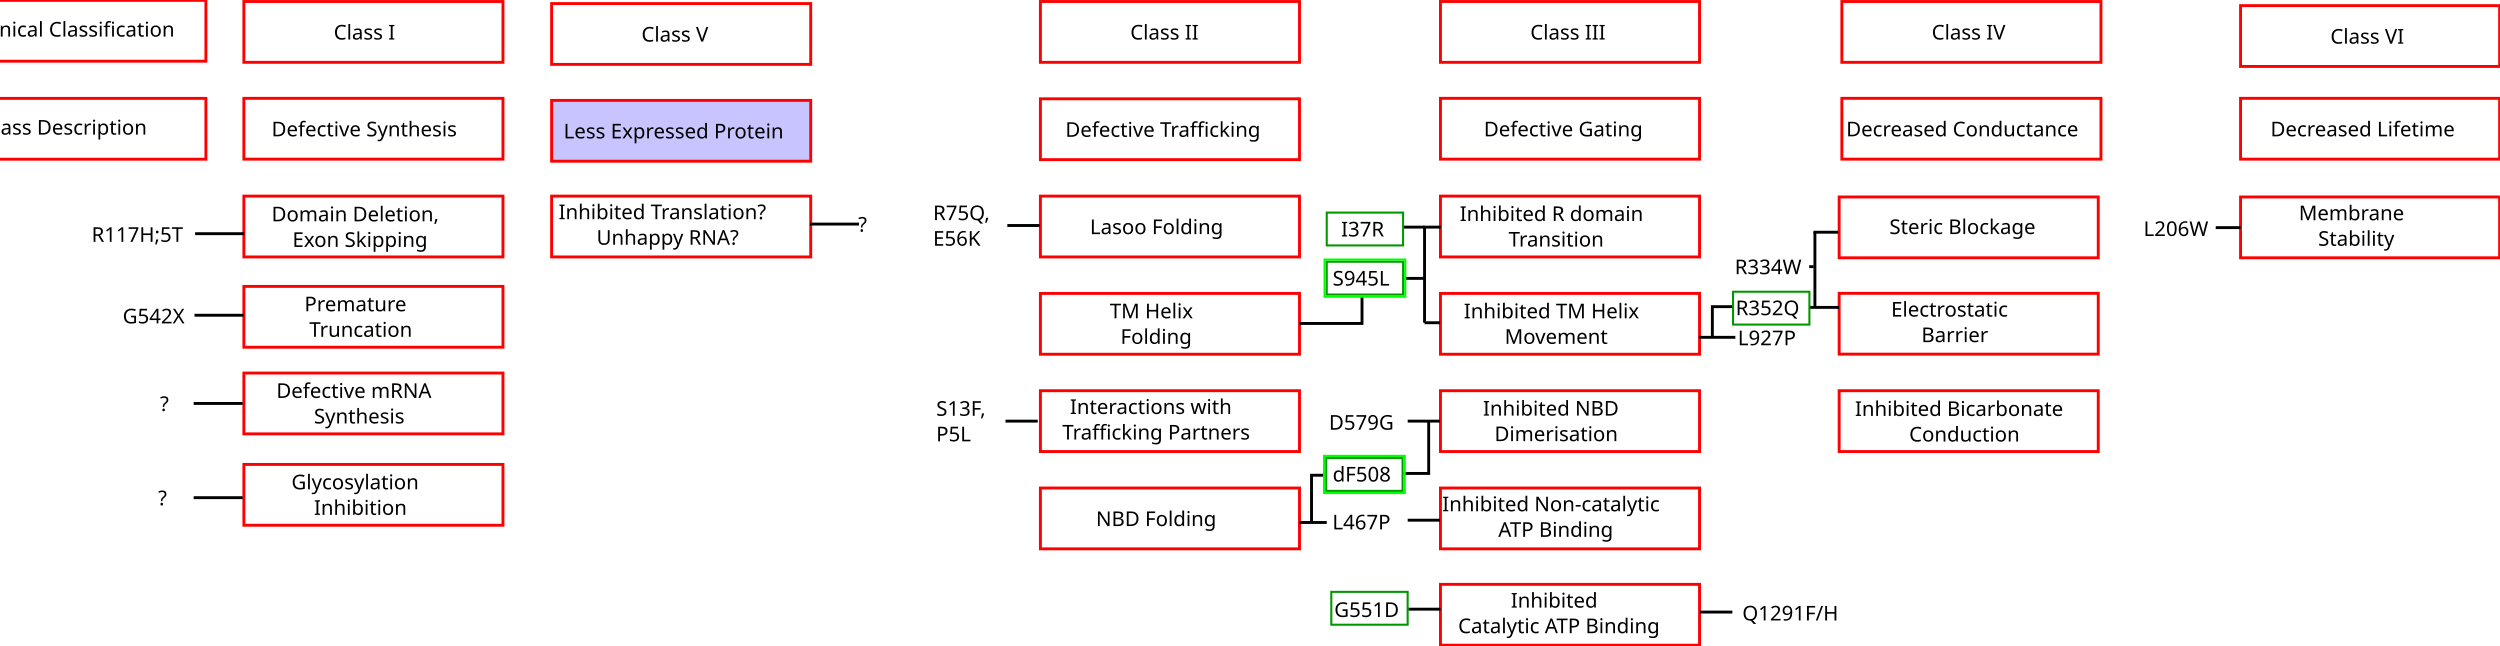
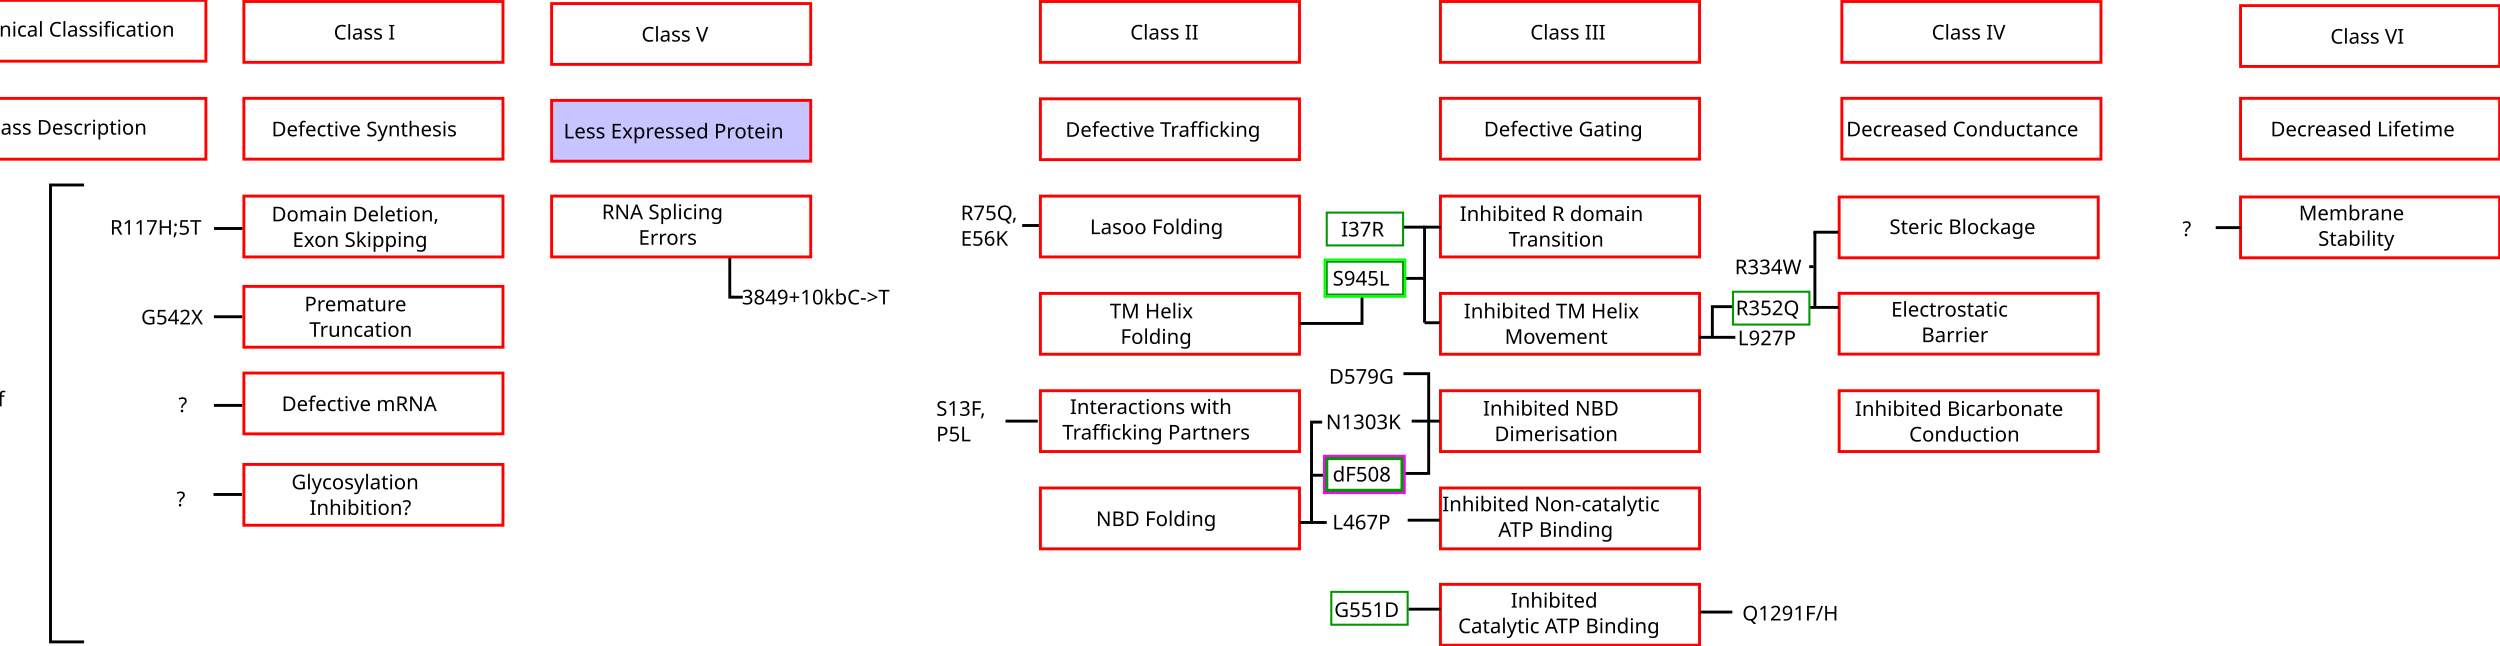
<svg xmlns="http://www.w3.org/2000/svg" width="1294.662mm" height="334.302mm" viewBox="0 0 1294.662 334.302" version="1.1" id="svg8">
  <defs id="defs2" />
  <g id="layer1" transform="translate(-29.07004,-30.84375)">
    <rect style="fill:none;fill-opacity:1;stroke:#ff0000;stroke-width:1.5;stroke-miterlimit:4;stroke-dasharray:none;stroke-opacity:1" id="rect815" width="140.304" height="31.499" x="-4.61" y="31.03" ry="0" />
    <text xml:space="preserve" style="font-style:normal;font-weight:normal;font-size:10.583px;line-height:1.25;font-family:sans-serif;letter-spacing:0px;word-spacing:0px;fill:#000000;fill-opacity:1;stroke:none;stroke-width:0.265" x="3.024" y="49.804" id="text819">
      <tspan id="tspan817" x="3.024" y="49.804" style="stroke-width:0.265">Canonical Classification</tspan>
    </text>
    <g id="g934" transform="translate(123.679,-0.8018088)" />
    <rect style="fill:none;fill-opacity:1;stroke:#ff0000;stroke-width:1.5;stroke-miterlimit:4;stroke-dasharray:none;stroke-opacity:1" id="rect815-3-5-2-0-7" width="134.175" height="31.499" x="314.733" y="32.69" ry="0" />
    <text xml:space="preserve" style="font-style:normal;font-weight:normal;font-size:10.583px;line-height:1.25;font-family:sans-serif;letter-spacing:0px;word-spacing:0px;fill:#000000;fill-opacity:1;stroke:none;stroke-width:0.265" x="361.258" y="52.385" id="text819-6-3-7-6-5">
      <tspan id="tspan817-7-5-0-2-9" x="361.258" y="52.385" style="stroke-width:0.265">Class V</tspan>
    </text>
    <rect style="fill:none;fill-opacity:1;stroke:#ff0000;stroke-width:1.5;stroke-miterlimit:4;stroke-dasharray:none;stroke-opacity:1" id="rect815-3-5-2-0-61" width="134.175" height="31.499" x="155.363" y="31.621" ry="0" />
    <text xml:space="preserve" style="font-style:normal;font-weight:normal;font-size:10.583px;line-height:1.25;font-family:sans-serif;letter-spacing:0px;word-spacing:0px;fill:#000000;fill-opacity:1;stroke:none;stroke-width:0.265" x="201.889" y="51.316" id="text819-6-3-7-6-29">
      <tspan id="tspan817-7-5-0-2-3" x="201.889" y="51.316" style="stroke-width:0.265">Class I</tspan>
    </text>
    <rect style="fill:none;fill-opacity:1;stroke:#ff0000;stroke-width:1.5;stroke-miterlimit:4;stroke-dasharray:none;stroke-opacity:1" id="rect815-3-5-2-0-9-9-8-0-9-5" width="134.175" height="31.499" x="155.363" y="132.4" ry="0" />
    <text xml:space="preserve" style="font-style:normal;font-weight:normal;font-size:10.583px;line-height:1.25;font-family:sans-serif;text-align:center;letter-spacing:0px;word-spacing:0px;text-anchor:middle;fill:#000000;fill-opacity:1;stroke:none;stroke-width:0.265" x="222.381" y="145.481" id="text819-6-3-7-6-2-4-4-3-3-2">
      <tspan x="224.063" y="145.481" style="text-align:center;text-anchor:middle;stroke-width:0.265" id="tspan1224">Domain Deletion, </tspan>
      <tspan x="222.381" y="158.71" style="text-align:center;text-anchor:middle;stroke-width:0.265" id="tspan1182">Exon Skipping</tspan>
    </text>
    <rect style="fill:none;fill-opacity:1;stroke:#ff0000;stroke-width:1.5;stroke-miterlimit:4;stroke-dasharray:none;stroke-opacity:1" id="rect815-3-5-2-0-9-9-8-0-9-5-4" width="134.175" height="31.499" x="155.363" y="179.156" ry="0" />
    <text xml:space="preserve" style="font-style:normal;font-weight:normal;font-size:10.583px;line-height:1.25;font-family:sans-serif;text-align:center;letter-spacing:0px;word-spacing:0px;text-anchor:middle;fill:#000000;fill-opacity:1;stroke:none;stroke-width:0.265" x="222.784" y="192.048" id="text819-6-3-7-6-2-4-4-3-3-2-4">
      <tspan x="222.784" y="192.048" style="text-align:center;text-anchor:middle;stroke-width:0.265" id="tspan1224-0">Premature</tspan>
      <tspan id="tspan1267" x="222.784" y="205.277" style="text-align:center;text-anchor:middle;stroke-width:0.265">Truncation</tspan>
    </text>
    <rect style="fill:none;fill-opacity:1;stroke:#ff0000;stroke-width:1.5;stroke-miterlimit:4;stroke-dasharray:none;stroke-opacity:1" id="rect815-3-5-2-0-9-9-8-0-9-5-4-1" width="134.175" height="31.499" x="155.362" y="224.026" ry="0" />
-     <text xml:space="preserve" style="font-style:normal;font-weight:normal;font-size:10.583px;line-height:1.25;font-family:sans-serif;text-align:center;letter-spacing:0px;word-spacing:0px;text-anchor:middle;fill:#000000;fill-opacity:1;stroke:none;stroke-width:0.265" x="221.974" y="236.917" id="text819-6-3-7-6-2-4-4-3-3-2-4-4">
-       <tspan x="221.974" y="236.917" style="text-align:center;text-anchor:middle;stroke-width:0.265" id="tspan1224-0-9">Defective mRNA</tspan>
-       <tspan id="tspan1267-2" x="221.974" y="250.146" style="text-align:center;text-anchor:middle;stroke-width:0.265">Synthesis</tspan>
+     <text xml:space="preserve" style="font-style:normal;font-weight:normal;font-size:10.583px;line-height:1.25;font-family:sans-serif;text-align:center;letter-spacing:0px;word-spacing:0px;text-anchor:middle;fill:#000000;fill-opacity:1;stroke:none;stroke-width:0.265" x="221.974" y="243.721" id="text819-6-3-7-6-2-4-4-3-3-2-4-4">
+       <tspan id="tspan1267-2" x="221.974" y="243.721" style="text-align:center;text-anchor:middle;stroke-width:0.265">Defective mRNA</tspan>
    </text>
    <rect style="fill:none;fill-opacity:1;stroke:#ff0000;stroke-width:1.5;stroke-miterlimit:4;stroke-dasharray:none;stroke-opacity:1" id="rect815-3-5-2-0" width="134.175" height="31.499" x="982.901" y="31.621" ry="0" />
    <text xml:space="preserve" style="font-style:normal;font-weight:normal;font-size:10.583px;line-height:1.25;font-family:sans-serif;letter-spacing:0px;word-spacing:0px;fill:#000000;fill-opacity:1;stroke:none;stroke-width:0.265" x="1029.426" y="51.316" id="text819-6-3-7-6">
      <tspan id="tspan817-7-5-0-2" x="1029.426" y="51.316" style="stroke-width:0.265">Class IV</tspan>
    </text>
    <rect style="fill:none;fill-opacity:1;stroke:#ff0000;stroke-width:1.5;stroke-miterlimit:4;stroke-dasharray:none;stroke-opacity:1" id="rect815-3-5-2-0-9-9-68" width="134.175" height="31.499" x="981.5" y="132.848" ry="0" />
    <text xml:space="preserve" style="font-style:normal;font-weight:normal;font-size:10.583px;line-height:1.25;font-family:sans-serif;letter-spacing:0px;word-spacing:0px;fill:#000000;fill-opacity:1;stroke:none;stroke-width:0.265" x="1007.517" y="152.052" id="text819-6-3-7-6-2-4-9">
      <tspan id="tspan817-7-5-0-2-0-7-2" x="1007.517" y="152.052" style="stroke-width:0.265">Steric Blockage</tspan>
    </text>
    <rect style="fill:none;fill-opacity:1;stroke:#ff0000;stroke-width:1.5;stroke-miterlimit:4;stroke-dasharray:none;stroke-opacity:1" id="rect815-3-5-2-0-9-9-86-4" width="134.175" height="31.499" x="981.502" y="182.737" ry="0" />
    <text xml:space="preserve" style="font-style:normal;font-weight:normal;font-size:10.583px;line-height:1.25;font-family:sans-serif;text-align:center;letter-spacing:0px;word-spacing:0px;text-anchor:middle;fill:#000000;fill-opacity:1;stroke:none;stroke-width:0.265" x="1048.293" y="194.792" id="text819-6-3-7-6-2-4-8-9">
      <tspan id="tspan1328-0" x="1048.293" y="194.792" style="text-align:center;text-anchor:middle;stroke-width:0.265">Electrostatic</tspan>
      <tspan x="1048.293" y="208.021" style="text-align:center;text-anchor:middle;stroke-width:0.265" id="tspan1415">Barrier</tspan>
    </text>
    <rect style="fill:none;fill-opacity:1;stroke:#ff0000;stroke-width:1.5;stroke-miterlimit:4;stroke-dasharray:none;stroke-opacity:1" id="rect815-3-5-2-0-87" width="134.175" height="31.499" x="982.901" y="81.762" ry="0" />
    <text xml:space="preserve" style="font-style:normal;font-weight:normal;font-size:10.583px;line-height:1.25;font-family:sans-serif;letter-spacing:0px;word-spacing:0px;fill:#000000;fill-opacity:1;stroke:none;stroke-width:0.265" x="985.155" y="101.457" id="text819-6-3-7-6-17">
      <tspan id="tspan817-7-5-0-2-2" x="985.155" y="101.457" style="stroke-width:0.265">Decreased Conductance</tspan>
    </text>
-     <path style="fill:none;stroke:#000000;stroke-width:1.5;stroke-linecap:butt;stroke-linejoin:miter;stroke-miterlimit:4;stroke-dasharray:none;stroke-opacity:1" d="M 155.195,194.096 H 129.805" id="path1260" />
    <rect style="fill:none;fill-opacity:1;stroke:#ff0000;stroke-width:1.5;stroke-miterlimit:4;stroke-dasharray:none;stroke-opacity:1" id="rect815-3-5-2-0-6" width="134.175" height="31.499" x="1189.371" y="33.759" ry="0" />
    <text xml:space="preserve" style="font-style:normal;font-weight:normal;font-size:10.583px;line-height:1.25;font-family:sans-serif;letter-spacing:0px;word-spacing:0px;fill:#000000;fill-opacity:1;stroke:none;stroke-width:0.265" x="1235.897" y="53.454" id="text819-6-3-7-6-1">
      <tspan id="tspan817-7-5-0-2-8" x="1235.897" y="53.454" style="stroke-width:0.265">Class VI</tspan>
    </text>
    <rect style="fill:none;fill-opacity:1;stroke:#ff0000;stroke-width:1.5;stroke-miterlimit:4;stroke-dasharray:none;stroke-opacity:1" id="rect815-3-5-2-0-6-2" width="134.175" height="31.499" x="1189.371" y="81.762" ry="0" />
    <text xml:space="preserve" style="font-style:normal;font-weight:normal;font-size:10.583px;line-height:1.25;font-family:sans-serif;letter-spacing:0px;word-spacing:0px;fill:#000000;fill-opacity:1;stroke:none;stroke-width:0.265" x="1204.878" y="101.457" id="text819-6-3-7-6-1-2">
      <tspan id="tspan817-7-5-0-2-8-6" x="1204.878" y="101.457" style="stroke-width:0.265">Decreased Lifetime</tspan>
    </text>
    <rect ry="0" y="132.848" x="1189.371" height="31.499" width="134.175" id="rect815-3-5-2-0-9-9-86-4-7" style="fill:none;fill-opacity:1;stroke:#ff0000;stroke-width:1.5;stroke-miterlimit:4;stroke-dasharray:none;stroke-opacity:1" />
    <text id="text819-6-3-7-6-2-4-8-9-3" y="144.903" x="1256.162" style="font-style:normal;font-weight:normal;font-size:10.583px;line-height:1.25;font-family:sans-serif;text-align:center;letter-spacing:0px;word-spacing:0px;text-anchor:middle;fill:#000000;fill-opacity:1;stroke:none;stroke-width:0.265" xml:space="preserve">
      <tspan id="tspan1415-5" style="text-align:center;text-anchor:middle;stroke-width:0.265" y="144.903" x="1257.844">Membrane </tspan>
      <tspan id="tspan1559" style="text-align:center;text-anchor:middle;stroke-width:0.265" y="158.132" x="1256.162">Stability</tspan>
    </text>
    <rect style="fill:none;fill-opacity:1;stroke:#ff0000;stroke-width:1.5;stroke-miterlimit:4;stroke-dasharray:none;stroke-opacity:1" id="rect815-3-5-2-0-9" width="134.175" height="31.499" x="775.029" y="31.621" ry="0" />
    <text xml:space="preserve" style="font-style:normal;font-weight:normal;font-size:10.583px;line-height:1.25;font-family:sans-serif;letter-spacing:0px;word-spacing:0px;fill:#000000;fill-opacity:1;stroke:none;stroke-width:0.265" x="821.554" y="51.316" id="text819-6-3-7-6-2">
      <tspan id="tspan817-7-5-0-2-0" x="821.554" y="51.316" style="stroke-width:0.265">Class III</tspan>
    </text>
    <rect style="fill:none;fill-opacity:1;stroke:#ff0000;stroke-width:1.5;stroke-miterlimit:4;stroke-dasharray:none;stroke-opacity:1" id="rect815-3-5-2-0-9-9" width="134.175" height="31.499" x="775.029" y="333.46" ry="0" />
    <text xml:space="preserve" style="font-style:normal;font-weight:normal;font-size:10.583px;line-height:1.25;font-family:sans-serif;text-align:center;letter-spacing:0px;word-spacing:0px;text-anchor:middle;fill:#000000;fill-opacity:1;stroke:none;stroke-width:0.265" x="843.251" y="345.515" id="text819-6-3-7-6-2-4">
      <tspan id="tspan817-7-5-0-2-0-7" x="844.934" y="345.515" style="text-align:center;text-anchor:middle;stroke-width:0.265">Inhibited </tspan>
      <tspan x="843.251" y="358.744" style="text-align:center;text-anchor:middle;stroke-width:0.265" id="tspan1327">Catalytic ATP Binding</tspan>
    </text>
    <text xml:space="preserve" style="font-style:normal;font-weight:normal;font-size:10.583px;line-height:1.25;font-family:sans-serif;letter-spacing:0px;word-spacing:0px;fill:#000000;fill-opacity:1;stroke:none;stroke-width:0.265" x="720.014" y="350.356" id="text819-6-3-7-6-2-4-3-5">
      <tspan id="tspan817-7-5-0-2-0-7-67-3" x="720.014" y="350.356" style="stroke-width:0.265">G551D</tspan>
    </text>
    <rect style="fill:none;fill-opacity:1;stroke:#ff0000;stroke-width:1.5;stroke-miterlimit:4;stroke-dasharray:none;stroke-opacity:1" id="rect815-3-5-2-0-9-9-8" width="134.175" height="31.499" x="775.029" y="132.4" ry="0" />
    <text xml:space="preserve" style="font-style:normal;font-weight:normal;font-size:10.583px;line-height:1.25;font-family:sans-serif;text-align:center;letter-spacing:0px;word-spacing:0px;text-anchor:middle;fill:#000000;fill-opacity:1;stroke:none;stroke-width:0.265" x="841.855" y="145.292" id="text819-6-3-7-6-2-4-4">
      <tspan id="tspan817-7-5-0-2-0-7-5" x="843.537" y="145.292" style="text-align:center;text-anchor:middle;stroke-width:0.265">Inhibited R domain </tspan>
      <tspan x="841.855" y="158.521" style="text-align:center;text-anchor:middle;stroke-width:0.265" id="tspan1046">Transition</tspan>
    </text>
    <rect style="fill:none;fill-opacity:1;stroke:#ff0000;stroke-width:1.5;stroke-miterlimit:4;stroke-dasharray:none;stroke-opacity:1" id="rect815-3-5-2-0-9-9-8-0" width="134.175" height="31.499" x="775.029" y="182.79" ry="0" />
    <text xml:space="preserve" style="font-style:normal;font-weight:normal;font-size:10.583px;line-height:1.25;font-family:sans-serif;text-align:center;letter-spacing:0px;word-spacing:0px;text-anchor:middle;fill:#000000;fill-opacity:1;stroke:none;stroke-width:0.265" x="841.855" y="195.681" id="text819-6-3-7-6-2-4-4-3">
      <tspan x="843.537" y="195.681" style="text-align:center;text-anchor:middle;stroke-width:0.265" id="tspan1046-1">Inhibited TM Helix </tspan>
      <tspan x="841.855" y="208.911" style="text-align:center;text-anchor:middle;stroke-width:0.265" id="tspan1074">Movement</tspan>
    </text>
    <rect style="fill:none;fill-opacity:1;stroke:#ff0000;stroke-width:1.5;stroke-miterlimit:4;stroke-dasharray:none;stroke-opacity:1" id="rect815-3-5-2-0-9-9-8-0-0" width="134.175" height="31.499" x="775.029" y="233.18" ry="0" />
    <text xml:space="preserve" style="font-style:normal;font-weight:normal;font-size:10.583px;line-height:1.25;font-family:sans-serif;text-align:center;letter-spacing:0px;word-spacing:0px;text-anchor:middle;fill:#000000;fill-opacity:1;stroke:none;stroke-width:0.265" x="841.855" y="246.071" id="text819-6-3-7-6-2-4-4-3-6">
      <tspan x="841.855" y="246.071" style="text-align:center;text-anchor:middle;stroke-width:0.265" id="tspan1074-2">Inhibited NBD</tspan>
      <tspan x="841.855" y="259.3" style="text-align:center;text-anchor:middle;stroke-width:0.265" id="tspan1102">Dimerisation</tspan>
    </text>
    <rect style="fill:none;fill-opacity:1;stroke:#ff0000;stroke-width:1.5;stroke-miterlimit:4;stroke-dasharray:none;stroke-opacity:1" id="rect815-3-5-2-0-9-9-6" width="134.175" height="31.499" x="775.029" y="283.569" ry="0" />
    <text xml:space="preserve" style="font-style:normal;font-weight:normal;font-size:10.583px;line-height:1.25;font-family:sans-serif;text-align:center;letter-spacing:0px;word-spacing:0px;text-anchor:middle;fill:#000000;fill-opacity:1;stroke:none;stroke-width:0.265" x="841.597" y="295.624" id="text819-6-3-7-6-2-4-5">
      <tspan id="tspan817-7-5-0-2-0-7-6" x="843.279" y="295.624" style="text-align:center;text-anchor:middle;stroke-width:0.265">Inhibited Non-catalytic </tspan>
      <tspan x="841.597" y="308.853" style="text-align:center;text-anchor:middle;stroke-width:0.265" id="tspan1172">ATP Binding</tspan>
    </text>
    <rect style="fill:none;fill-opacity:1;stroke:#ff0000;stroke-width:1.5;stroke-miterlimit:4;stroke-dasharray:none;stroke-opacity:1" id="rect815-3-5-2-0-9-0" width="134.175" height="31.499" x="775.029" y="81.762" ry="0" />
    <text xml:space="preserve" style="font-style:normal;font-weight:normal;font-size:10.583px;line-height:1.25;font-family:sans-serif;letter-spacing:0px;word-spacing:0px;fill:#000000;fill-opacity:1;stroke:none;stroke-width:0.265" x="797.504" y="101.457" id="text819-6-3-7-6-2-6">
      <tspan id="tspan817-7-5-0-2-0-1" x="797.504" y="101.457" style="stroke-width:0.265">Defective Gating</tspan>
    </text>
    <rect style="fill:#c7c4ff;fill-opacity:1;stroke:#ff0000;stroke-width:1.5;stroke-miterlimit:4;stroke-dasharray:none;stroke-opacity:1" id="rect815-3-5-2-0-7-9" width="134.175" height="31.499" x="314.733" y="82.831" ry="0" />
    <text xml:space="preserve" style="font-style:normal;font-weight:normal;font-size:10.583px;line-height:1.25;font-family:sans-serif;letter-spacing:0px;word-spacing:0px;fill:#000000;fill-opacity:1;stroke:none;stroke-width:0.265" x="320.935" y="102.526" id="text819-6-3-7-6-5-4">
      <tspan id="tspan817-7-5-0-2-9-9" x="320.935" y="102.526" style="stroke-width:0.265">Less Expressed Protein</tspan>
    </text>
    <rect style="fill:none;fill-opacity:1;stroke:#ff0000;stroke-width:1.5;stroke-miterlimit:4;stroke-dasharray:none;stroke-opacity:1" id="rect815-3-5-2-0-61-1" width="134.175" height="31.499" x="155.363" y="81.762" ry="0" />
    <text xml:space="preserve" style="font-style:normal;font-weight:normal;font-size:10.583px;line-height:1.25;font-family:sans-serif;letter-spacing:0px;word-spacing:0px;fill:#000000;fill-opacity:1;stroke:none;stroke-width:0.265" x="169.705" y="101.457" id="text819-6-3-7-6-29-1">
      <tspan id="tspan817-7-5-0-2-3-5" x="169.705" y="101.457" style="stroke-width:0.265">Defective Synthesis</tspan>
    </text>
    <text xml:space="preserve" style="font-style:normal;font-weight:normal;font-size:10.583px;line-height:1.25;font-family:sans-serif;text-align:center;letter-spacing:0px;word-spacing:0px;text-anchor:middle;fill:#000000;fill-opacity:1;stroke:none;stroke-width:0.265" x="634.684" y="245.234" id="text819-6-3-7-6-2-4-4-3-6-6-4-7">
      <tspan x="634.684" y="245.234" style="text-align:center;text-anchor:middle;stroke-width:0.265" id="tspan1102-5-7-6">Interactions with</tspan>
      <tspan id="tspan1525" x="634.684" y="258.464" style="text-align:center;text-anchor:middle;stroke-width:0.265">Trafficking Partners</tspan>
    </text>
    <rect style="fill:none;fill-opacity:1;stroke:#ff0000;stroke-width:1.5;stroke-miterlimit:4;stroke-dasharray:none;stroke-opacity:1" id="rect815-3-5-2-0-8" width="134.175" height="31.499" x="567.858" y="31.621" ry="0" />
    <text xml:space="preserve" style="font-style:normal;font-weight:normal;font-size:10.583px;line-height:1.25;font-family:sans-serif;letter-spacing:0px;word-spacing:0px;fill:#000000;fill-opacity:1;stroke:none;stroke-width:0.265" x="614.383" y="51.316" id="text819-6-3-7-6-9">
      <tspan id="tspan817-7-5-0-2-7" x="614.383" y="51.316" style="stroke-width:0.265">Class II</tspan>
    </text>
    <rect style="fill:none;fill-opacity:1;stroke:#ff0000;stroke-width:1.5;stroke-miterlimit:4;stroke-dasharray:none;stroke-opacity:1" id="rect815-3-5-2-0-9-9-8-0-0-0" width="134.175" height="31.499" x="567.858" y="132.4" ry="0" />
    <text xml:space="preserve" style="font-style:normal;font-weight:normal;font-size:10.583px;line-height:1.25;font-family:sans-serif;text-align:center;letter-spacing:0px;word-spacing:0px;text-anchor:middle;fill:#000000;fill-opacity:1;stroke:none;stroke-width:0.265" x="634.906" y="152.095" id="text819-6-3-7-6-2-4-4-3-6-6">
      <tspan x="634.906" y="152.095" style="text-align:center;text-anchor:middle;stroke-width:0.265" id="tspan1102-5">Lasoo Folding</tspan>
    </text>
    <rect style="fill:none;fill-opacity:1;stroke:#ff0000;stroke-width:1.5;stroke-miterlimit:4;stroke-dasharray:none;stroke-opacity:1" id="rect815-3-5-2-0-9-9-8-0-0-0-5" width="134.175" height="31.499" x="567.858" y="283.569" ry="0" />
    <text xml:space="preserve" style="font-style:normal;font-weight:normal;font-size:10.583px;line-height:1.25;font-family:sans-serif;text-align:center;letter-spacing:0px;word-spacing:0px;text-anchor:middle;fill:#000000;fill-opacity:1;stroke:none;stroke-width:0.265" x="634.684" y="303.264" id="text819-6-3-7-6-2-4-4-3-6-6-4">
      <tspan x="634.684" y="303.264" style="text-align:center;text-anchor:middle;stroke-width:0.265" id="tspan1102-5-7">NBD Folding</tspan>
    </text>
    <rect style="fill:none;fill-opacity:1;stroke:#ff0000;stroke-width:1.5;stroke-miterlimit:4;stroke-dasharray:none;stroke-opacity:1" id="rect815-3-5-2-0-9-9-8-0-9" width="134.175" height="31.499" x="567.858" y="182.79" ry="0" />
    <text xml:space="preserve" style="font-style:normal;font-weight:normal;font-size:10.583px;line-height:1.25;font-family:sans-serif;text-align:center;letter-spacing:0px;word-spacing:0px;text-anchor:middle;fill:#000000;fill-opacity:1;stroke:none;stroke-width:0.265" x="634.684" y="195.681" id="text819-6-3-7-6-2-4-4-3-3">
      <tspan x="636.366" y="195.681" style="text-align:center;text-anchor:middle;stroke-width:0.265" id="tspan1046-1-7">TM Helix </tspan>
      <tspan x="634.684" y="208.911" style="text-align:center;text-anchor:middle;stroke-width:0.265" id="tspan1074-4">Folding</tspan>
    </text>
    <rect style="fill:none;fill-opacity:1;stroke:#ff0000;stroke-width:1.5;stroke-miterlimit:4;stroke-dasharray:none;stroke-opacity:1" id="rect815-3-5-2-0-8-9" width="134.175" height="31.499" x="567.858" y="82.01" ry="0" />
    <text xml:space="preserve" style="font-style:normal;font-weight:normal;font-size:10.583px;line-height:1.25;font-family:sans-serif;letter-spacing:0px;word-spacing:0px;fill:#000000;fill-opacity:1;stroke:none;stroke-width:0.265" x="580.788" y="101.706" id="text819-6-3-7-6-9-1">
      <tspan id="tspan817-7-5-0-2-7-7" x="580.788" y="101.706" style="stroke-width:0.265">Defective Trafficking</tspan>
    </text>
    <text xml:space="preserve" style="font-style:normal;font-weight:normal;font-size:10.583px;line-height:1.25;font-family:sans-serif;letter-spacing:0px;word-spacing:0px;fill:#000000;fill-opacity:1;stroke:none;stroke-width:0.265" x="927.925" y="194.075" id="text819-6-3-7-6-2-4-3-5-5">
      <tspan id="tspan817-7-5-0-2-0-7-67-3-6" x="927.925" y="194.075" style="stroke-width:0.265">R352Q</tspan>
    </text>
    <text xml:space="preserve" style="font-style:normal;font-weight:normal;font-size:10.583px;line-height:1.25;font-family:sans-serif;letter-spacing:0px;word-spacing:0px;fill:#000000;fill-opacity:1;stroke:none;stroke-width:0.265" x="929.028" y="209.63" id="text819-6-3-7-6-2-4-3-5-5-2">
      <tspan id="tspan817-7-5-0-2-0-7-67-3-6-9" x="929.028" y="209.63" style="stroke-width:0.265">L927P</tspan>
    </text>
    <text xml:space="preserve" style="font-style:normal;font-weight:normal;font-size:10.583px;line-height:1.25;font-family:sans-serif;letter-spacing:0px;word-spacing:0px;fill:#000000;fill-opacity:1;stroke:none;stroke-width:0.265" x="723.575" y="153.291" id="text819-6-3-7-6-2-4-3-5-5-2-1">
      <tspan id="tspan817-7-5-0-2-0-7-67-3-6-9-2" x="723.575" y="153.291" style="stroke-width:0.265">I37R</tspan>
    </text>
    <text xml:space="preserve" style="font-style:normal;font-weight:normal;font-size:10.583px;line-height:1.25;font-family:sans-serif;letter-spacing:0px;word-spacing:0px;fill:#000000;fill-opacity:1;stroke:none;stroke-width:0.265" x="927.435" y="172.847" id="text819-6-3-7-6-2-4-3-5-5-7">
      <tspan id="tspan817-7-5-0-2-0-7-67-3-6-0" x="927.435" y="172.847" style="stroke-width:0.265">R334W</tspan>
    </text>
    <text xml:space="preserve" style="font-style:normal;font-weight:normal;font-size:10.583px;line-height:1.25;font-family:sans-serif;letter-spacing:0px;word-spacing:0px;fill:#000000;fill-opacity:1;stroke:none;stroke-width:0.265" x="719.185" y="178.733" id="text819-6-3-7-6-2-4-3-5-9">
      <tspan id="tspan817-7-5-0-2-0-7-67-3-3" x="719.185" y="178.733" style="stroke-width:0.265">S945L</tspan>
    </text>
    <path style="fill:none;stroke:#000000;stroke-width:1.5;stroke-linecap:butt;stroke-linejoin:miter;stroke-miterlimit:4;stroke-dasharray:none;stroke-opacity:1" d="m 766.796,197.977 v -49.512 h 8.352" id="path1226" />
    <path style="fill:none;stroke:#000000;stroke-width:1.5;stroke-linecap:butt;stroke-linejoin:miter;stroke-miterlimit:4;stroke-dasharray:none;stroke-opacity:1" d="M 766.796,148.465 H 755.768" id="path1228" />
    <path style="fill:none;stroke:#000000;stroke-width:1.5;stroke-linecap:butt;stroke-linejoin:miter;stroke-miterlimit:4;stroke-dasharray:none;stroke-opacity:1" d="M 927.743,205.53 H 908.844" id="path1230" />
    <path style="fill:none;stroke:#000000;stroke-width:1.5;stroke-linecap:butt;stroke-linejoin:miter;stroke-miterlimit:4;stroke-dasharray:none;stroke-opacity:1" d="m 926.987,189.655 h -11.15 v 15.497" id="path1232" />
    <path style="fill:none;stroke:#000000;stroke-width:1.5;stroke-linecap:butt;stroke-linejoin:miter;stroke-miterlimit:4;stroke-dasharray:none;stroke-opacity:1" d="m 966.053,190.033 h 15.362" id="path1234" />
    <path style="fill:none;stroke:#000000;stroke-width:1.5;stroke-linecap:butt;stroke-linejoin:miter;stroke-miterlimit:4;stroke-dasharray:none;stroke-opacity:1" d="m 968.186,151.101 h 12.851" id="path1236" />
    <path style="fill:none;stroke:#000000;stroke-width:1.5;stroke-linecap:butt;stroke-linejoin:miter;stroke-miterlimit:4;stroke-dasharray:none;stroke-opacity:1" d="m 758.377,346.311 h 16.704" id="path1238" />
    <text xml:space="preserve" style="font-style:normal;font-weight:normal;font-size:10.583px;line-height:1.25;font-family:sans-serif;letter-spacing:0px;word-spacing:0px;fill:#000000;fill-opacity:1;stroke:none;stroke-width:0.265" x="719.206" y="280.208" id="text819-6-3-7-6-2-4-3-5-5-7-6">
      <tspan id="tspan817-7-5-0-2-0-7-67-3-6-0-0" x="719.206" y="280.208" style="stroke-width:0.265">dF508</tspan>
    </text>
-     <text xml:space="preserve" style="font-style:normal;font-weight:normal;font-size:10.583px;line-height:1.25;font-family:sans-serif;letter-spacing:0px;word-spacing:0px;fill:#000000;fill-opacity:1;stroke:none;stroke-width:0.265" x="92.599" y="198.323" id="text819-6-3-7-6-2-4-3-5-9-6">
-       <tspan id="tspan817-7-5-0-2-0-7-67-3-3-2" x="92.599" y="198.323" style="stroke-width:0.265">G542X</tspan>
+     <text xml:space="preserve" style="font-style:normal;font-weight:normal;font-size:10.583px;line-height:1.25;font-family:sans-serif;letter-spacing:0px;word-spacing:0px;fill:#000000;fill-opacity:1;stroke:none;stroke-width:0.265" x="102.124" y="198.852" id="text819-6-3-7-6-2-4-3-5-9-6">
+       <tspan id="tspan817-7-5-0-2-0-7-67-3-3-2" x="102.124" y="198.852" style="stroke-width:0.265">G542X</tspan>
    </text>
    <text xml:space="preserve" style="font-style:normal;font-weight:normal;font-size:10.583px;line-height:1.25;font-family:sans-serif;letter-spacing:0px;word-spacing:0px;fill:#000000;fill-opacity:1;stroke:none;stroke-width:0.265" x="719.061" y="305.015" id="text819-6-3-7-6-2-4-3-5-9-61">
      <tspan id="tspan817-7-5-0-2-0-7-67-3-3-8" x="719.061" y="305.015" style="stroke-width:0.265">L467P</tspan>
    </text>
    <path style="fill:none;stroke:#000000;stroke-width:1.5;stroke-linecap:butt;stroke-linejoin:miter;stroke-miterlimit:4;stroke-dasharray:none;stroke-opacity:1" d="m 758.063,300.235 h 16.704" id="path1238-7" />
    <path style="fill:none;stroke:#000000;stroke-width:1.5;stroke-linecap:butt;stroke-linejoin:miter;stroke-miterlimit:4;stroke-dasharray:none;stroke-opacity:1" d="m 968.949,151.034 v 38.884" id="path1236-3" />
    <path style="fill:none;stroke:#000000;stroke-width:1.5;stroke-linecap:butt;stroke-linejoin:miter;stroke-miterlimit:4;stroke-dasharray:none;stroke-opacity:1" d="m 968.304,168.937 h -2.315" id="path1022" />
    <path style="fill:none;stroke:#000000;stroke-width:1.5;stroke-linecap:butt;stroke-linejoin:miter;stroke-miterlimit:4;stroke-dasharray:none;stroke-opacity:1" d="m 734.408,184.284 v 14.064 h -32.222" id="path1024" />
    <path style="fill:none;stroke:#000000;stroke-width:1.5;stroke-linecap:butt;stroke-linejoin:miter;stroke-miterlimit:4;stroke-dasharray:none;stroke-opacity:1" d="m 756.59,175.008 h 9.946" id="path1026" />
    <path style="fill:none;stroke:#000000;stroke-width:1.5;stroke-linecap:butt;stroke-linejoin:miter;stroke-miterlimit:4;stroke-dasharray:none;stroke-opacity:1" d="m 766.796,197.977 h 8.055" id="path1028" />
    <text xml:space="preserve" style="font-style:normal;font-weight:normal;font-size:10.583px;line-height:1.25;font-family:sans-serif;letter-spacing:0px;word-spacing:0px;fill:#000000;fill-opacity:1;stroke:none;stroke-width:0.265" x="931.349" y="352.168" id="text819-6-3-7-6-2-4-3-5-3">
      <tspan id="tspan817-7-5-0-2-0-7-67-3-67" x="931.349" y="352.168" style="stroke-width:0.265">Q1291F/H</tspan>
    </text>
    <text xml:space="preserve" style="font-style:normal;font-weight:normal;font-size:10.583px;line-height:1.25;font-family:sans-serif;letter-spacing:0px;word-spacing:0px;fill:#000000;fill-opacity:1;stroke:none;stroke-width:0.265" x="513.89" y="246.167" id="text819-6-3-7-6-2-4-3-5-5-7-6-3">
      <tspan id="tspan817-7-5-0-2-0-7-67-3-6-0-0-5" x="513.89" y="246.167" style="stroke-width:0.265">S13F, </tspan>
      <tspan x="513.89" y="259.396" style="stroke-width:0.265" id="tspan1108">P5L</tspan>
    </text>
    <path style="fill:none;stroke:#000000;stroke-width:1.5;stroke-linecap:butt;stroke-linejoin:miter;stroke-miterlimit:4;stroke-dasharray:none;stroke-opacity:1" d="m 549.777,248.929 h 16.704" id="path1238-7-5-6" />
    <path style="fill:none;stroke:#000000;stroke-width:1.5;stroke-linecap:butt;stroke-linejoin:miter;stroke-miterlimit:4;stroke-dasharray:none;stroke-opacity:1" d="m 909.483,347.807 h 16.704" id="path1238-3" />
-     <path style="fill:none;stroke:#000000;stroke-width:1.5;stroke-linecap:butt;stroke-linejoin:miter;stroke-miterlimit:4;stroke-dasharray:none;stroke-opacity:1" d="M 155.506,151.86 H 130.115" id="path1260-6" />
-     <text xml:space="preserve" style="font-style:normal;font-weight:normal;font-size:10.583px;line-height:1.25;font-family:sans-serif;letter-spacing:0px;word-spacing:0px;fill:#000000;fill-opacity:1;stroke:none;stroke-width:0.265" x="76.506" y="156.088" id="text819-6-3-7-6-2-4-3-5-9-6-7">
-       <tspan id="tspan817-7-5-0-2-0-7-67-3-3-2-5" x="76.506" y="156.088" style="stroke-width:0.265">R117H;5T</tspan>
-     </text>
-     <text xml:space="preserve" style="font-style:normal;font-weight:normal;font-size:10.583px;line-height:1.25;font-family:sans-serif;letter-spacing:0px;word-spacing:0px;fill:#000000;fill-opacity:1;stroke:none;stroke-width:0.265" x="512.28" y="144.859" id="text819-6-3-7-6-2-4-3-5-5-7-6-3-3">
-       <tspan id="tspan817-7-5-0-2-0-7-67-3-6-0-0-5-5" x="512.28" y="144.859" style="stroke-width:0.265">R75Q, </tspan>
-       <tspan x="512.28" y="158.088" style="stroke-width:0.265" id="tspan1106">E56K</tspan>
-     </text>
-     <path style="fill:none;stroke:#000000;stroke-width:1.5;stroke-linecap:butt;stroke-linejoin:miter;stroke-miterlimit:4;stroke-dasharray:none;stroke-opacity:1" d="m 550.731,147.621 h 16.704" id="path1238-7-5-6-6" />
-     <text xml:space="preserve" style="font-style:normal;font-weight:normal;font-size:10.583px;line-height:1.25;font-family:sans-serif;letter-spacing:0px;word-spacing:0px;fill:#000000;fill-opacity:1;stroke:none;stroke-width:0.265" x="717.278" y="253.376" id="text819-6-3-7-6-2-4-3-5-3-3">
-       <tspan id="tspan817-7-5-0-2-0-7-67-3-67-6" x="717.278" y="253.376" style="stroke-width:0.265">D579G</tspan>
-     </text>
-     <path style="fill:none;stroke:#000000;stroke-width:1.5;stroke-linecap:butt;stroke-linejoin:miter;stroke-miterlimit:4;stroke-dasharray:none;stroke-opacity:1" d="m 758.063,248.929 h 16.704" id="path1238-7-7" />
-     <text xml:space="preserve" style="font-style:normal;font-weight:normal;font-size:10.583px;line-height:1.25;font-family:sans-serif;letter-spacing:0px;word-spacing:0px;fill:#000000;fill-opacity:1;stroke:none;stroke-width:0.265" x="1139.142" y="153.064" id="text819-6-3-7-6-2-4-3-5-5-7-5">
-       <tspan id="tspan817-7-5-0-2-0-7-67-3-6-0-3" x="1139.142" y="153.064" style="stroke-width:0.265">L206W</tspan>
+     <path style="fill:none;stroke:#000000;stroke-width:1.5;stroke-linecap:butt;stroke-linejoin:miter;stroke-miterlimit:4;stroke-dasharray:none;stroke-opacity:1" d="M 154.608,149.176 H 139.908" id="path1260-6" />
+     <text xml:space="preserve" style="font-style:normal;font-weight:normal;font-size:10.583px;line-height:1.25;font-family:sans-serif;letter-spacing:0px;word-spacing:0px;fill:#000000;fill-opacity:1;stroke:none;stroke-width:0.265" x="86.031" y="152.383" id="text819-6-3-7-6-2-4-3-5-9-6-7">
+       <tspan id="tspan817-7-5-0-2-0-7-67-3-3-2-5" x="86.031" y="152.383" style="stroke-width:0.265">R117H;5T</tspan>
+     </text>
+     <text xml:space="preserve" style="font-style:normal;font-weight:normal;font-size:10.583px;line-height:1.25;font-family:sans-serif;letter-spacing:0px;word-spacing:0px;fill:#000000;fill-opacity:1;stroke:none;stroke-width:0.265" x="526.568" y="144.859" id="text819-6-3-7-6-2-4-3-5-5-7-6-3-3">
+       <tspan id="tspan817-7-5-0-2-0-7-67-3-6-0-0-5-5" x="526.568" y="144.859" style="stroke-width:0.265">R75Q, </tspan>
+       <tspan x="526.568" y="158.088" style="stroke-width:0.265" id="tspan1106">E56K</tspan>
+     </text>
+     <path style="fill:none;stroke:#000000;stroke-width:1.5;stroke-linecap:butt;stroke-linejoin:miter;stroke-miterlimit:4;stroke-dasharray:none;stroke-opacity:1" d="m 558.423,147.621 h 8.672" id="path1238-7-5-6-6" />
+     <text xml:space="preserve" style="font-style:normal;font-weight:normal;font-size:10.583px;line-height:1.25;font-family:sans-serif;letter-spacing:0px;word-spacing:0px;fill:#000000;fill-opacity:1;stroke:none;stroke-width:0.265" x="717.278" y="229.564" id="text819-6-3-7-6-2-4-3-5-3-3">
+       <tspan id="tspan817-7-5-0-2-0-7-67-3-67-6" x="717.278" y="229.564" style="stroke-width:0.265">D579G</tspan>
+     </text>
+     <path style="fill:none;stroke:#000000;stroke-width:1.5;stroke-linecap:butt;stroke-linejoin:miter;stroke-miterlimit:4;stroke-dasharray:none;stroke-opacity:1" d="m 760.142,248.929 h 14.626" id="path1238-7-7" />
+     <text xml:space="preserve" style="font-style:normal;font-weight:normal;font-size:10.583px;line-height:1.25;font-family:sans-serif;letter-spacing:0px;word-spacing:0px;fill:#000000;fill-opacity:1;stroke:none;stroke-width:0.265" x="1159.25" y="153.064" id="text819-6-3-7-6-2-4-3-5-5-7-5">
+       <tspan id="tspan817-7-5-0-2-0-7-67-3-6-0-3" x="1159.25" y="153.064" style="stroke-width:0.265">?</tspan>
    </text>
    <path style="fill:none;stroke:#000000;stroke-width:1.5;stroke-linecap:butt;stroke-linejoin:miter;stroke-miterlimit:4;stroke-dasharray:none;stroke-opacity:1" d="m 702.09,301.418 h 14.059" id="path1238-7-7-5" />
    <path style="fill:none;stroke:#000000;stroke-width:1.5;stroke-linecap:butt;stroke-linejoin:miter;stroke-miterlimit:4;stroke-dasharray:none;stroke-opacity:1" d="m 714.913,276.955 h -6.648 v 24.455" id="path1110" />
    <path style="fill:none;stroke:#000000;stroke-width:1.5;stroke-linecap:butt;stroke-linejoin:miter;stroke-miterlimit:4;stroke-dasharray:none;stroke-opacity:1" d="m 755.952,276.019 h 12.982 v -27.128" id="path1112" />
    <path style="fill:none;stroke:#000000;stroke-width:1.5;stroke-linecap:butt;stroke-linejoin:miter;stroke-miterlimit:4;stroke-dasharray:none;stroke-opacity:1" d="m 1176.52,148.723 h 12.851" id="path1236-2" />
    <rect transform="translate(324.3254,95.22523)" ry="0" y="137.954" x="243.533" height="31.499" width="134.175" id="rect815-3-5-2-0-9-9-8-0-0-0-5-7" style="fill:none;fill-opacity:1;stroke:#ff0000;stroke-width:1.5;stroke-miterlimit:4;stroke-dasharray:none;stroke-opacity:1" />
    <rect style="fill:none;fill-opacity:1;stroke:#ff0000;stroke-width:1.5;stroke-miterlimit:4;stroke-dasharray:none;stroke-opacity:1" id="rect815-3-5-2-0-9-9-8-0-9-5-4-1-9" width="134.175" height="31.499" x="155.362" y="271.353" ry="0" />
    <text xml:space="preserve" style="font-style:normal;font-weight:normal;font-size:10.583px;line-height:1.25;font-family:sans-serif;text-align:center;letter-spacing:0px;word-spacing:0px;text-anchor:middle;fill:#000000;fill-opacity:1;stroke:none;stroke-width:0.265" x="222.602" y="284.245" id="text819-6-3-7-6-2-4-4-3-3-2-4-4-1">
      <tspan id="tspan1267-2-7" x="222.602" y="284.245" style="text-align:center;text-anchor:middle;stroke-width:0.265">Glycosylation</tspan>
-       <tspan x="222.602" y="297.474" style="text-align:center;text-anchor:middle;stroke-width:0.265" id="tspan1303">Inhibition</tspan>
+       <tspan x="222.602" y="297.474" style="text-align:center;text-anchor:middle;stroke-width:0.265" id="tspan1303">Inhibition?</tspan>
    </text>
    <rect style="opacity:1;fill:none;fill-opacity:1;fill-rule:nonzero;stroke:#009700;stroke-width:1.067;stroke-linecap:square;stroke-miterlimit:10;stroke-dasharray:none;stroke-dashoffset:0;stroke-opacity:1" id="rect966" width="39.54" height="17.008" x="718.503" y="337.35" />
    <g id="g1027" transform="translate(-0.3589447)">
-       <rect y="268.042" x="716.226" height="17.008" width="39.54" id="rect966-7" style="opacity:1;fill:none;fill-opacity:1;fill-rule:nonzero;stroke:#009700;stroke-width:1.067;stroke-linecap:square;stroke-miterlimit:10;stroke-dasharray:none;stroke-dashoffset:0;stroke-opacity:1" />
-       <rect y="266.946" x="715.133" height="19.2" width="41.729" id="rect966-3-5" style="opacity:1;fill:none;fill-opacity:1;fill-rule:nonzero;stroke:#00ff00;stroke-width:1.133;stroke-linecap:square;stroke-miterlimit:10;stroke-dasharray:none;stroke-dashoffset:0;stroke-opacity:1" />
+       <rect y="268.042" x="716.226" height="17.008" width="39.54" id="rect966-7" style="opacity:1;fill:none;fill-opacity:1;fill-rule:nonzero;stroke:#009700;stroke-width:2.167;stroke-linecap:square;stroke-miterlimit:10;stroke-dasharray:none;stroke-dashoffset:0;stroke-opacity:1" />
+       <rect y="266.946" x="715.133" height="19.2" width="41.729" id="rect966-3-5" style="opacity:1;fill:none;fill-opacity:1;fill-rule:nonzero;stroke:#ff00ff;stroke-width:1.133;stroke-linecap:square;stroke-miterlimit:10;stroke-dasharray:none;stroke-dashoffset:0;stroke-opacity:1" />
    </g>
    <g id="g1027-3" transform="translate(-0.08495754,-101.6649)">
      <rect y="268.042" x="716.226" height="17.008" width="39.54" id="rect966-7-5" style="opacity:1;fill:none;fill-opacity:1;fill-rule:nonzero;stroke:#009700;stroke-width:1.067;stroke-linecap:square;stroke-miterlimit:10;stroke-dasharray:none;stroke-dashoffset:0;stroke-opacity:1" />
      <rect y="266.946" x="715.133" height="19.2" width="41.729" id="rect966-3-5-6" style="opacity:1;fill:none;fill-opacity:1;fill-rule:nonzero;stroke:#00ff00;stroke-width:1.133;stroke-linecap:square;stroke-miterlimit:10;stroke-dasharray:none;stroke-dashoffset:0;stroke-opacity:1" />
    </g>
    <rect style="opacity:1;fill:none;fill-opacity:1;fill-rule:nonzero;stroke:#009700;stroke-width:1.067;stroke-linecap:square;stroke-miterlimit:10;stroke-dasharray:none;stroke-dashoffset:0;stroke-opacity:1" id="rect966-2" width="39.54" height="17.008" x="926.554" y="181.922" />
    <rect style="opacity:1;fill:none;fill-opacity:1;fill-rule:nonzero;stroke:#009700;stroke-width:1.067;stroke-linecap:square;stroke-miterlimit:10;stroke-dasharray:none;stroke-dashoffset:0;stroke-opacity:1" id="rect966-2-9" width="39.54" height="17.008" x="716.143" y="140.934" />
-     <rect style="fill:none;fill-opacity:1;stroke:#ff0000;stroke-width:1.5;stroke-miterlimit:4;stroke-dasharray:none;stroke-opacity:1" id="rect815-3-5-2-0-9-9-8-0-9-5-1" width="134.175" height="31.499" x="314.733" y="132.4" ry="0" />
    <text xml:space="preserve" style="font-style:normal;font-weight:normal;font-size:10.583px;line-height:1.25;font-family:sans-serif;text-align:center;letter-spacing:0px;word-spacing:0px;text-anchor:middle;fill:#000000;fill-opacity:1;stroke:none;stroke-width:0.265" x="1053.244" y="246.26" id="text819-6-3-7-6-2-4-3-5-3-2">
      <tspan id="tspan817-7-5-0-2-0-7-67-3-67-7" x="1053.244" y="246.26" style="text-align:center;text-anchor:middle;stroke-width:0.265">Inhibited Bicarbonate</tspan>
      <tspan x="1053.244" y="259.489" style="text-align:center;text-anchor:middle;stroke-width:0.265" id="tspan1138">Conduction</tspan>
    </text>
    <rect style="fill:none;fill-opacity:1;stroke:#ff0000;stroke-width:1.5;stroke-miterlimit:4;stroke-dasharray:none;stroke-opacity:1" id="rect815-3-5-2-0-9-9-86-4-0" width="134.175" height="31.499" x="981.502" y="233.18" ry="0" />
    <text xml:space="preserve" style="font-style:normal;font-weight:normal;font-size:10.583px;line-height:1.25;font-family:sans-serif;text-align:center;letter-spacing:0px;word-spacing:0px;text-anchor:middle;fill:#000000;fill-opacity:1;stroke:none;stroke-width:0.265" x="381.729" y="144.362" id="text819-6-3-7-6-2-4-4-3-3-2-4-9">
-       <tspan id="tspan1267-6" x="381.729" y="144.362" style="text-align:center;text-anchor:middle;stroke-width:0.265">Inhibited Translation?</tspan>
-       <tspan x="381.729" y="157.591" style="text-align:center;text-anchor:middle;stroke-width:0.265" id="tspan1178">Unhappy RNA?</tspan>
-     </text>
-     <text xml:space="preserve" style="font-style:normal;font-weight:normal;font-size:10.583px;line-height:1.25;font-family:sans-serif;text-align:center;letter-spacing:0px;word-spacing:0px;text-anchor:middle;fill:#000000;fill-opacity:1;stroke:none;stroke-width:0.265" x="121.101" y="243.703" id="text819-6-3-7-6-2-4-4-3-3-2-4-9-0">
-       <tspan x="121.101" y="243.703" style="text-align:center;text-anchor:middle;stroke-width:0.265" id="tspan1178-2">?</tspan>
+       <tspan x="381.729" y="144.362" style="text-align:center;text-anchor:middle;stroke-width:0.265" id="tspan1116">RNA Splicing</tspan>
+       <tspan x="381.729" y="157.591" style="text-align:center;text-anchor:middle;stroke-width:0.265" id="tspan1120">Errors</tspan>
+     </text>
+     <text xml:space="preserve" style="font-style:normal;font-weight:normal;font-size:10.583px;line-height:1.25;font-family:sans-serif;text-align:center;letter-spacing:0px;word-spacing:0px;text-anchor:middle;fill:#000000;fill-opacity:1;stroke:none;stroke-width:0.265" x="130.626" y="244.232" id="text819-6-3-7-6-2-4-4-3-3-2-4-9-0">
+       <tspan x="130.626" y="244.232" style="text-align:center;text-anchor:middle;stroke-width:0.265" id="tspan1178-2">?</tspan>
    </text>
    <rect style="fill:none;fill-opacity:1;stroke:#ff0000;stroke-width:1.5;stroke-miterlimit:4;stroke-dasharray:none;stroke-opacity:1" id="rect815-6" width="140.304" height="31.499" x="-4.61" y="81.789" ry="0" />
    <text xml:space="preserve" style="font-style:normal;font-weight:normal;font-size:10.583px;line-height:1.25;font-family:sans-serif;letter-spacing:0px;word-spacing:0px;fill:#000000;fill-opacity:1;stroke:none;stroke-width:0.265" x="19.953" y="100.562" id="text819-1">
      <tspan id="tspan817-8" x="19.953" y="100.562" style="stroke-width:0.265">Class Description</tspan>
    </text>
-     <path style="fill:none;stroke:#000000;stroke-width:1.5;stroke-linecap:butt;stroke-linejoin:miter;stroke-miterlimit:4;stroke-dasharray:none;stroke-opacity:1" d="M 154.744,239.775 H 129.354" id="path1260-7" />
-     <text xml:space="preserve" style="font-style:normal;font-weight:normal;font-size:10.583px;line-height:1.25;font-family:sans-serif;text-align:center;letter-spacing:0px;word-spacing:0px;text-anchor:middle;fill:#000000;fill-opacity:1;stroke:none;stroke-width:0.265" x="120.124" y="292.5" id="text819-6-3-7-6-2-4-4-3-3-2-4-9-0-9">
-       <tspan x="120.124" y="292.5" style="text-align:center;text-anchor:middle;stroke-width:0.265" id="tspan1178-2-2">?</tspan>
-     </text>
-     <path style="fill:none;stroke:#000000;stroke-width:1.5;stroke-linecap:butt;stroke-linejoin:miter;stroke-miterlimit:4;stroke-dasharray:none;stroke-opacity:1" d="M 154.744,288.573 H 129.354" id="path1260-7-0" />
-     <text xml:space="preserve" style="font-style:normal;font-weight:normal;font-size:10.583px;line-height:1.25;font-family:sans-serif;text-align:center;letter-spacing:0px;word-spacing:0px;text-anchor:middle;fill:#000000;fill-opacity:1;stroke:none;stroke-width:0.265" x="482.646" y="150.811" id="text819-6-3-7-6-2-4-4-3-3-2-4-9-0-2">
-       <tspan x="482.646" y="150.811" style="text-align:center;text-anchor:middle;stroke-width:0.265" id="tspan1178-2-3">?</tspan>
-     </text>
-     <path style="fill:none;stroke:#000000;stroke-width:1.5;stroke-linecap:butt;stroke-linejoin:miter;stroke-miterlimit:4;stroke-dasharray:none;stroke-opacity:1" d="M 473.913,146.884 H 448.523" id="path1260-7-0-2" />
+     <text xml:space="preserve" style="font-style:normal;font-weight:normal;font-size:10.583px;line-height:1.25;font-family:sans-serif;text-align:center;letter-spacing:0px;word-spacing:0px;text-anchor:middle;fill:#000000;fill-opacity:1;stroke:none;stroke-width:0.265" x="129.649" y="293.03" id="text819-6-3-7-6-2-4-4-3-3-2-4-9-0-9">
+       <tspan x="129.649" y="293.03" style="text-align:center;text-anchor:middle;stroke-width:0.265" id="tspan1178-2-2">?</tspan>
+     </text>
+     <text xml:space="preserve" style="font-style:normal;font-weight:normal;font-size:10.583px;line-height:1.25;font-family:sans-serif;text-align:center;letter-spacing:0px;word-spacing:0px;text-anchor:middle;fill:#000000;fill-opacity:1;stroke:none;stroke-width:0.265" x="458.399" y="188.496" id="text819-6-3-7-6-2-4-4-3-3-2-4-9-0-2">
+       <tspan x="458.399" y="188.496" style="text-align:center;text-anchor:middle;stroke-width:0.265" id="tspan1178-2-3">3849+10kbC-&gt;T</tspan>
+     </text>
+     <path style="fill:none;stroke:#000000;stroke-width:1.5;stroke-linecap:butt;stroke-linejoin:miter;stroke-miterlimit:4;stroke-dasharray:none;stroke-opacity:1" d="m 406.85,184.758 h 6.888 l -6.74,-0.049 V 164.157" id="path1260-7-0-2" />
+     <text xml:space="preserve" style="font-style:normal;font-weight:normal;font-size:10.583px;line-height:1.25;font-family:sans-serif;letter-spacing:0px;word-spacing:0px;fill:#000000;fill-opacity:1;stroke:none;stroke-width:0.265" x="715.701" y="253.096" id="text819-6-3-7-6-2-4-3-5-5-7-6-36">
+       <tspan id="tspan817-7-5-0-2-0-7-67-3-6-0-0-7" x="715.701" y="253.096" style="stroke-width:0.265">N1303K</tspan>
+     </text>
+     <path style="fill:none;stroke:#000000;stroke-width:1.5;stroke-linecap:butt;stroke-linejoin:miter;stroke-miterlimit:4;stroke-dasharray:none;stroke-opacity:1" d="m 713.767,249.438 h -5.503 v 51.972" id="path1110-5" />
+     <path style="fill:none;stroke:#000000;stroke-width:1.5;stroke-linecap:butt;stroke-linejoin:miter;stroke-miterlimit:4;stroke-dasharray:none;stroke-opacity:1" d="M 768.934,248.891 V 224.361 h -13.091" id="path1032" />
+     <path style="fill:none;stroke:#000000;stroke-width:1.5;stroke-linecap:butt;stroke-linejoin:miter;stroke-miterlimit:4;stroke-dasharray:none;stroke-opacity:1" d="M 154.538,194.88 H 139.838" id="path1260-6-3" />
+     <path style="fill:none;stroke:#000000;stroke-width:1.5;stroke-linecap:butt;stroke-linejoin:miter;stroke-miterlimit:4;stroke-dasharray:none;stroke-opacity:1" d="M 154.538,240.791 H 139.838" id="path1260-6-5" />
+     <path style="fill:none;stroke:#000000;stroke-width:1.5;stroke-linecap:butt;stroke-linejoin:miter;stroke-miterlimit:4;stroke-dasharray:none;stroke-opacity:1" d="M 154.349,286.914 H 139.649" id="path1260-6-6" />
+     <path style="fill:none;stroke:#000000;stroke-width:1.5;stroke-linecap:butt;stroke-linejoin:miter;stroke-miterlimit:4;stroke-dasharray:none;stroke-opacity:1" d="M 72.613,363.256 H 55.226 V 126.643 h 17.387" id="path1092" />
+     <text xml:space="preserve" style="font-style:normal;font-weight:normal;font-size:10.583px;line-height:1.25;font-family:sans-serif;text-align:center;letter-spacing:0px;word-spacing:0px;text-anchor:middle;fill:#000000;fill-opacity:1;stroke:none;stroke-width:0.265" x="-7.242" y="241.254" id="text819-1-2">
+       <tspan id="tspan817-8-9" x="-5.56" y="241.254" style="text-align:center;text-anchor:middle;stroke-width:0.265">Molecular Origin of </tspan>
+       <tspan x="-7.242" y="254.484" style="text-align:center;text-anchor:middle;stroke-width:0.265" id="tspan1112">Pathogenesis</tspan>
+     </text>
+     <rect style="fill:none;fill-opacity:1;stroke:#ff0000;stroke-width:1.5;stroke-miterlimit:4;stroke-dasharray:none;stroke-opacity:1" id="rect815-3-5-2-0-9-9-8-0-9-5-1" width="134.175" height="31.499" x="314.733" y="132.4" ry="0" />
  </g>
</svg>
